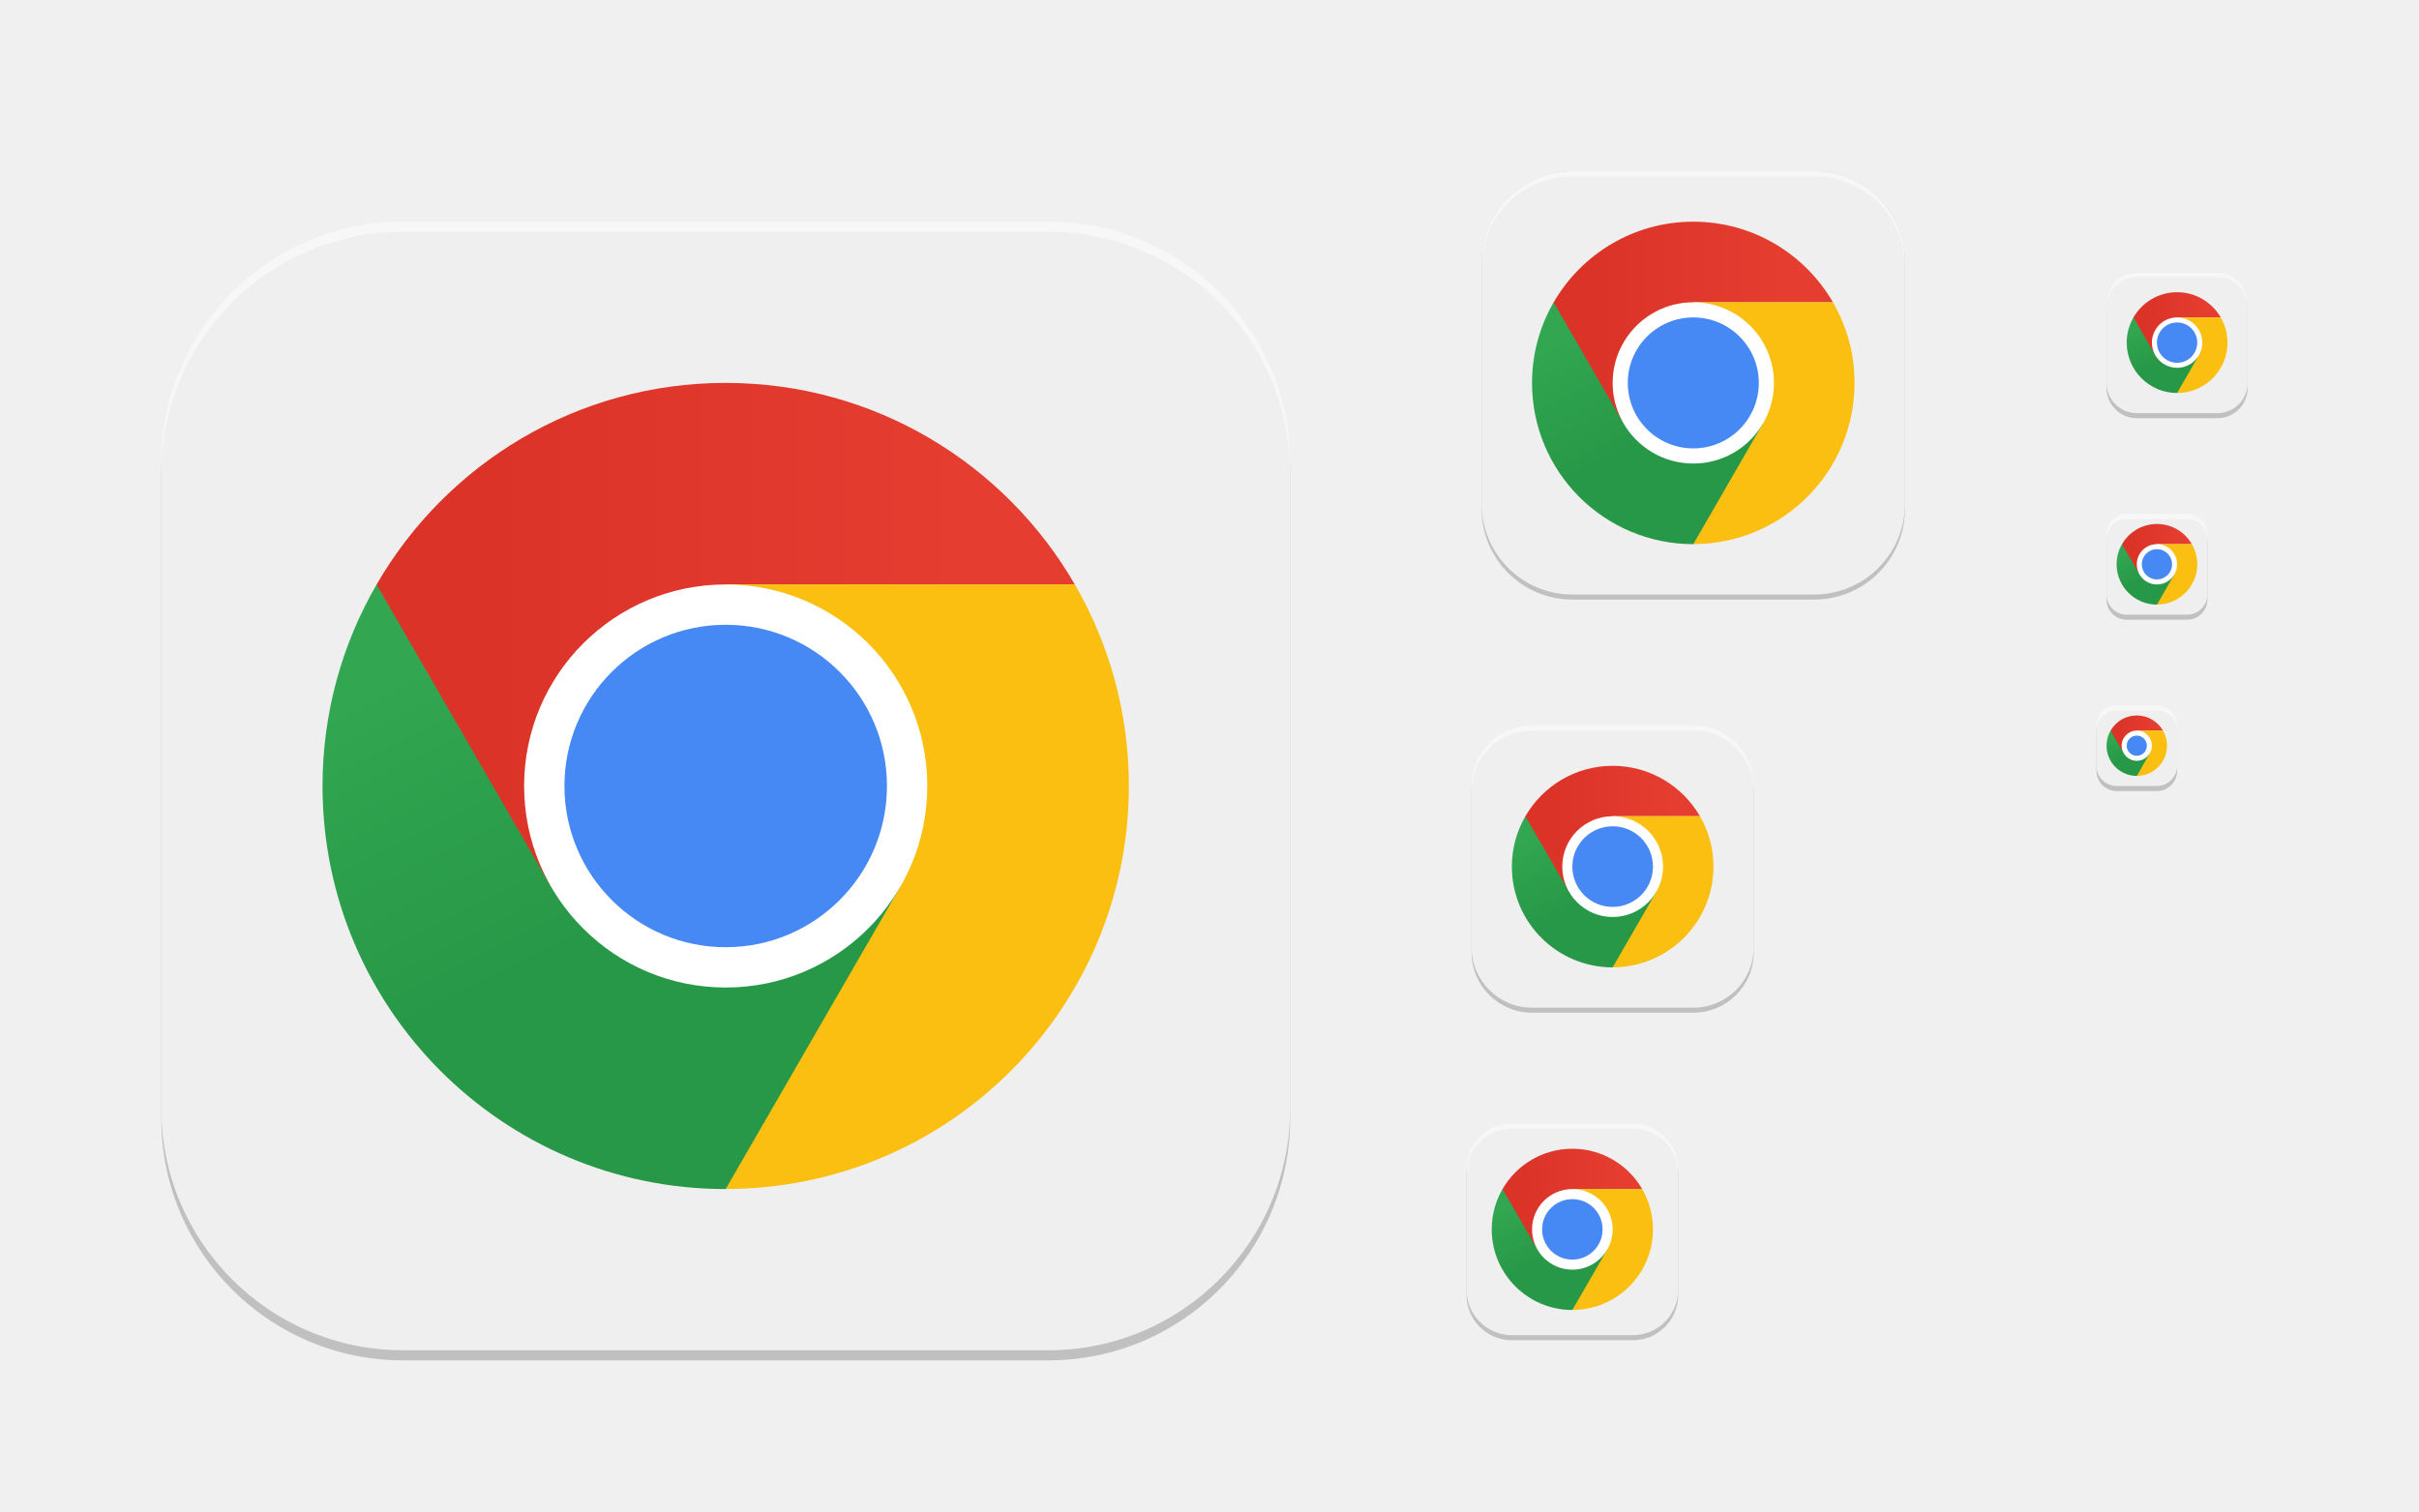
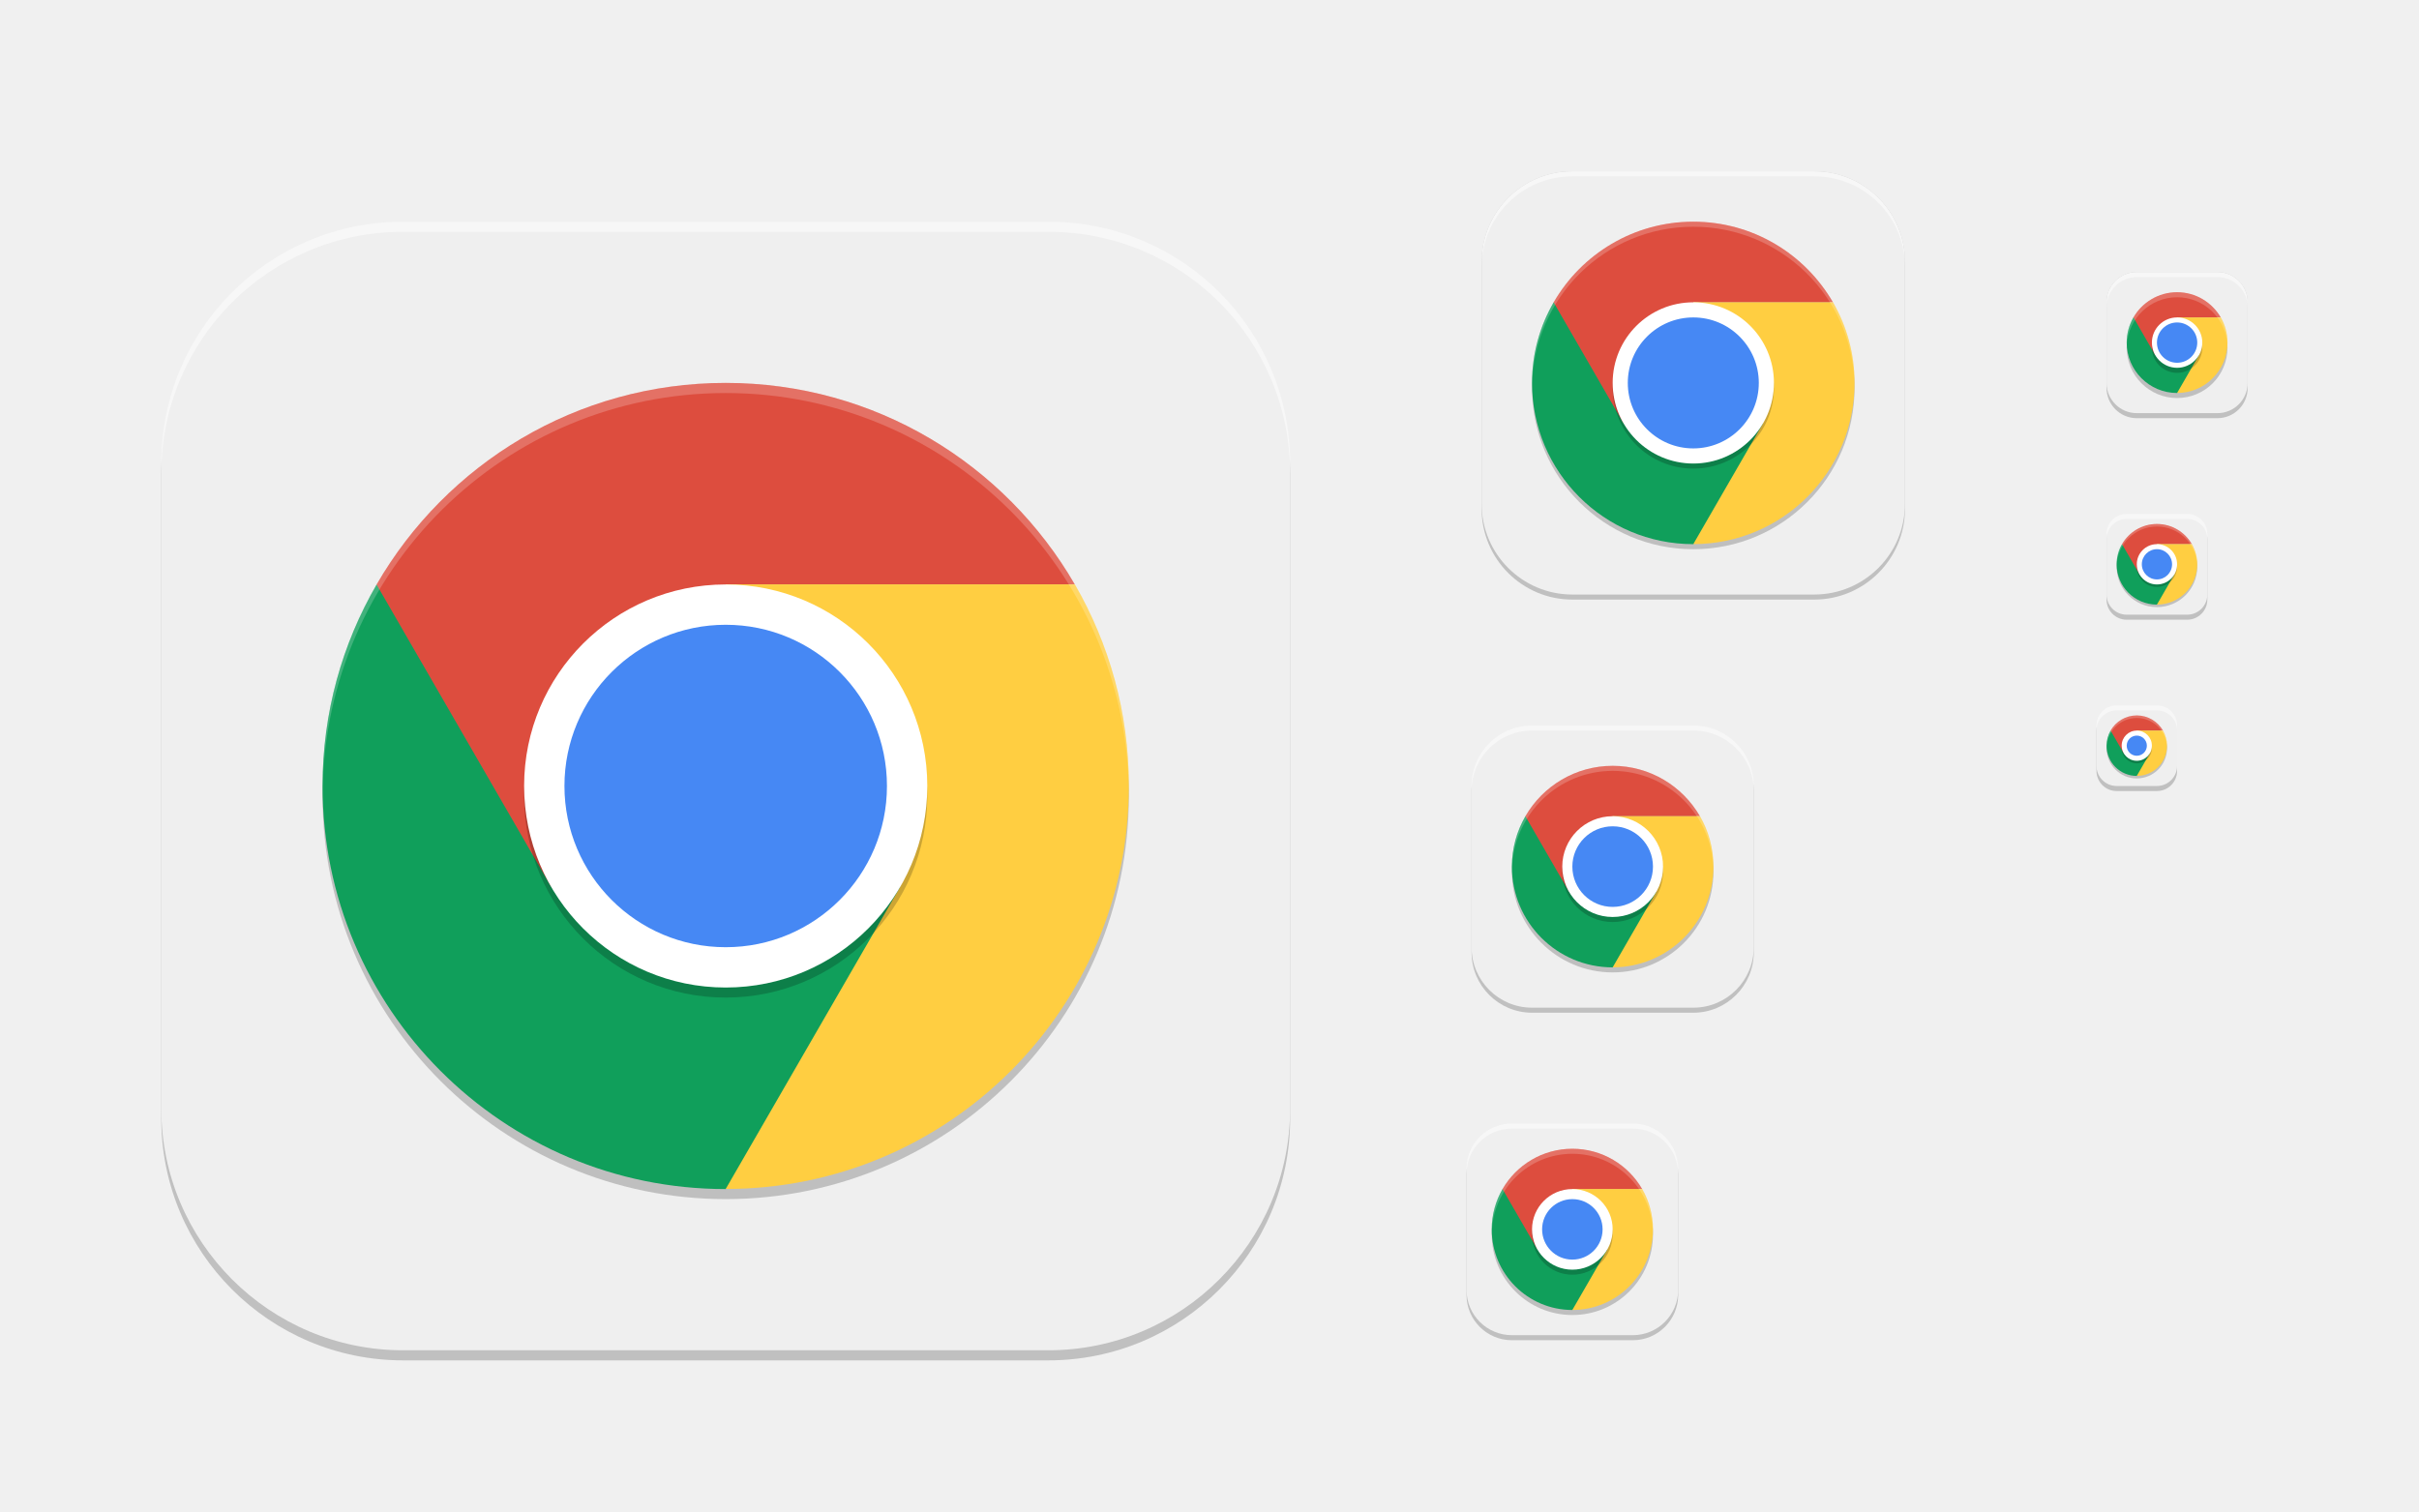
- <svg xmlns="http://www.w3.org/2000/svg" xmlns:xlink="http://www.w3.org/1999/xlink" width="480" height="300" viewBox="0 0 480 300" version="1.1" id="svg5">
-   <defs id="defs2">
-     <linearGradient xlink:href="#linearGradient12495" id="linearGradient12497" x1="3.704" y1="5.159" x2="8.996" y2="5.159" gradientUnits="userSpaceOnUse" />
-     <linearGradient id="linearGradient12495">
-       <stop style="stop-color:#db3328;stop-opacity:1;" offset="0" id="stop12491" />
-       <stop style="stop-color:#e53d30;stop-opacity:1" offset="1" id="stop12493" />
-     </linearGradient>
-     <linearGradient xlink:href="#linearGradient13171" id="linearGradient13173" x1="4.402" y1="4.299" x2="5.99" y2="7.474" gradientUnits="userSpaceOnUse" />
-     <linearGradient id="linearGradient13171">
-       <stop style="stop-color:#32a651;stop-opacity:1;" offset="0" id="stop13167" />
-       <stop style="stop-color:#279847;stop-opacity:1" offset="1" id="stop13169" />
-     </linearGradient>
-     <linearGradient xlink:href="#linearGradient12495" id="linearGradient12497-6" x1="3.704" y1="5.159" x2="8.996" y2="5.159" gradientUnits="userSpaceOnUse" />
-     <linearGradient xlink:href="#linearGradient13171" id="linearGradient13173-1" x1="4.402" y1="4.299" x2="5.99" y2="7.474" gradientUnits="userSpaceOnUse" />
-     <linearGradient xlink:href="#linearGradient12495" id="linearGradient12497-5" x1="3.704" y1="5.159" x2="8.996" y2="5.159" gradientUnits="userSpaceOnUse" />
-     <linearGradient xlink:href="#linearGradient13171" id="linearGradient13173-2" x1="4.402" y1="4.299" x2="5.99" y2="7.474" gradientUnits="userSpaceOnUse" />
-     <linearGradient xlink:href="#linearGradient12495" id="linearGradient12497-9" x1="3.704" y1="5.159" x2="8.996" y2="5.159" gradientUnits="userSpaceOnUse" />
-     <linearGradient xlink:href="#linearGradient13171" id="linearGradient13173-9" x1="4.402" y1="4.299" x2="5.99" y2="7.474" gradientUnits="userSpaceOnUse" />
-     <linearGradient xlink:href="#linearGradient12495" id="linearGradient12497-9-6" x1="3.704" y1="5.159" x2="8.996" y2="5.159" gradientUnits="userSpaceOnUse" />
-     <linearGradient xlink:href="#linearGradient13171" id="linearGradient13173-9-6" x1="4.402" y1="4.299" x2="5.99" y2="7.474" gradientUnits="userSpaceOnUse" />
-     <linearGradient xlink:href="#linearGradient12495" id="linearGradient12497-7" x1="3.704" y1="5.159" x2="8.996" y2="5.159" gradientUnits="userSpaceOnUse" />
-     <linearGradient xlink:href="#linearGradient13171" id="linearGradient13173-6" x1="4.402" y1="4.299" x2="5.99" y2="7.474" gradientUnits="userSpaceOnUse" />
-     <linearGradient xlink:href="#linearGradient12495" id="linearGradient12497-4" x1="3.704" y1="5.159" x2="8.996" y2="5.159" gradientUnits="userSpaceOnUse" gradientTransform="matrix(1.333951,0,0,1.333951,-0.4706253,-0.470628)" />
-     <linearGradient xlink:href="#linearGradient13171" id="linearGradient13173-7" x1="4.402" y1="4.299" x2="5.99" y2="7.474" gradientUnits="userSpaceOnUse" gradientTransform="matrix(1.333951,0,0,1.333951,-0.4706253,-0.470628)" />
-   </defs>
+ <svg xmlns="http://www.w3.org/2000/svg" width="480" height="300" viewBox="0 0 480 300" version="1.1" id="svg5">
+   <defs id="defs2" />
  <g id="Baseplate" style="display:none">
    <text y="19.775" xml:space="preserve" x="15.007" style="font-style:normal;font-variant:normal;font-weight:normal;font-stretch:normal;line-height:0%;font-family:'DejaVu Sans';-inkscape-font-specification:'DejaVu Sans';display:inline;fill:#000000;fill-opacity:1;stroke:none;enable-background:new" id="context">
      <tspan style="font-style:normal;font-variant:normal;font-weight:normal;font-stretch:normal;font-size:18px;line-height:1.25;font-family:'DejaVu Sans';-inkscape-font-specification:'DejaVu Sans'" y="19.775" x="15.007" id="tspan3933">apps</tspan>
    </text>
    <text y="19.775" xml:space="preserve" x="122.488" style="font-style:normal;font-variant:normal;font-weight:bold;font-stretch:normal;line-height:0%;font-family:'DejaVu Sans';-inkscape-font-specification:'DejaVu Sans Bold';text-align:start;writing-mode:lr-tb;text-anchor:start;display:inline;fill:#000000;fill-opacity:1;stroke:none;enable-background:new" id="icon-name">
      <tspan style="font-style:normal;font-variant:normal;font-weight:bold;font-stretch:normal;font-size:18px;line-height:1.25;font-family:'DejaVu Sans';-inkscape-font-specification:'DejaVu Sans Bold'" y="19.775" x="122.488" id="tspan3937">google-chrome</tspan>
    </text>
    <rect style="fill:#ffffff" id="256x256" width="256" height="256" x="16" y="28" />
    <rect style="fill:#ffffff" id="96x96" width="96" height="96" x="288" y="28" />
    <rect style="fill:#ffffff" id="64x64" width="64" height="64" x="288" y="140" />
    <rect style="fill:#ffffff" id="48x48" width="48" height="48" x="288" y="220" />
    <rect style="fill:#ffffff" id="32x32" width="32" height="32" x="416" y="52" />
    <rect style="fill:#ffffff" id="24x24" width="24" height="24" x="416" y="100" />
    <rect style="fill:#ffffff" id="22x22" width="22" height="22" x="417" y="101" />
    <rect style="fill:#ffffff" id="16x16" width="16" height="16" x="416" y="140" />
  </g>
  <g id="Shadow">
    <rect style="opacity:0.2;fill:#000000" id="rect651" width="224" height="224" x="32" y="46" ry="48" />
    <rect style="opacity:0.2;fill:#000000" id="rect769" width="84" height="85" x="294" y="34" ry="18" />
    <rect style="opacity:0.2;fill:#000000;fill-opacity:1" id="rect1131" width="56" height="56" x="292" y="145" ry="12" />
    <rect style="opacity:0.2;fill:#000000;fill-opacity:1" id="rect1261" width="42" height="42" x="291" y="224" ry="9" />
    <rect style="opacity:0.2;fill:#000000;fill-opacity:1" id="rect1364" width="28" height="29" x="418" y="54" ry="6" />
    <rect style="opacity:0.2;fill:#000000;fill-opacity:1" id="rect1398" width="16" height="16" x="416" y="141" ry="4" />
    <rect style="opacity:0.2;fill:#000000;fill-opacity:1" id="rect1432" width="20" height="20" x="418" y="103" ry="4" />
  </g>
  <g id="Background">
    <rect style="fill:#efefef;fill-opacity:1" id="rect597" width="224" height="224" x="32" y="44" ry="48" />
    <rect style="opacity:1;fill:#efefef;fill-opacity:1" id="rect771" width="84" height="84" x="294" y="34" ry="18" />
    <rect style="opacity:1;fill:#efefef;fill-opacity:1" id="rect1133" width="56" height="56" x="292" y="144" ry="12" />
    <rect style="opacity:1;fill:#efefef;fill-opacity:1" id="rect1263" width="42" height="42" x="291" y="223" ry="9" />
    <rect style="opacity:1;fill:#efefef;fill-opacity:1" id="rect1366" width="28" height="28" x="418" y="54" ry="6" />
    <rect style="opacity:1;fill:#efefef;fill-opacity:1" id="rect1400" width="16" height="16" x="416" y="140" ry="4" />
    <rect style="opacity:1;fill:#efefef;fill-opacity:1" id="rect1434" width="20" height="20" x="418" y="102" ry="4" />
  </g>
  <g id="Symbols" transform="translate(-105.0075,23.86601)">
    <g id="googlechrome-256" transform="matrix(17.78601,0,0,17.78601,136.0663,19.19289)">
-       <path d="m 6.35,1.852 c -1.665,0 -3.117,0.905 -3.895,2.25 L 2.602,6.725 4.402,7.474 6.35,6.35 V 4.101 H 10.245 C 9.467,2.757 8.015,1.852 6.35,1.852 Z" style="fill:url(#linearGradient12497);fill-opacity:1;stroke-width:0.018" id="path1309" />
-       <path d="m 1.852,6.35 c 0,2.484 2.014,4.498 4.498,4.498 L 8.323,9.793 8.298,7.474 6.35,6.35 4.402,7.474 2.455,4.102 C 2.072,4.763 1.852,5.531 1.852,6.35" style="fill:url(#linearGradient13173);fill-opacity:1;stroke-width:0.018" id="path1449" />
-       <path d="m 6.35,6.35 1.948,1.124 -1.948,3.373 c 2.484,0 4.498,-2.014 4.498,-4.498 0,-0.82 -0.22,-1.587 -0.603,-2.249 H 6.35 Z" style="fill:#fbbf12;stroke-width:0.018" id="path1829" />
+       <ellipse style="opacity:0.2;fill:#000000;fill-opacity:1;stroke-width:0.281;stroke-linecap:round;stroke-linejoin:round" id="path3939" cx="6.35" cy="6.462" rx="4.498" ry="4.498" />
+       <path d="m 6.35,1.852 c -1.665,0 -3.117,0.905 -3.895,2.25 L 2.602,6.725 4.402,7.474 6.35,6.35 V 4.101 H 10.245 C 9.467,2.757 8.015,1.852 6.35,1.852 Z" style="fill:#dd4d3e;fill-opacity:1;stroke-width:0.018" id="path1309" />
+       <path d="m 1.852,6.35 c 0,2.484 2.014,4.498 4.498,4.498 L 8.323,9.793 8.298,7.474 6.35,6.35 4.402,7.474 2.455,4.102 C 2.072,4.763 1.852,5.531 1.852,6.35" style="fill:#109f5b;fill-opacity:1;stroke-width:0.018" id="path1449" />
+       <path d="m 6.35,6.35 1.948,1.124 -1.948,3.373 c 2.484,0 4.498,-2.014 4.498,-4.498 0,-0.82 -0.22,-1.587 -0.603,-2.249 H 6.35 Z" style="fill:#ffce41;stroke-width:0.018;fill-opacity:1" id="path1829" />
+       <circle style="opacity:0.2;fill:#000000;fill-opacity:1;stroke-width:0.281;stroke-linecap:round;stroke-linejoin:round" id="path3993" cx="6.35" cy="6.462" r="2.249" />
      <path d="m 8.599,6.35 c 0,1.242 -1.007,2.249 -2.249,2.249 -1.242,0 -2.249,-1.007 -2.249,-2.249 0,-1.242 1.007,-2.249 2.249,-2.249 1.242,0 2.249,1.007 2.249,2.249" style="fill:#ffffff;stroke-width:0.018" id="path2229" />
      <path d="m 8.149,6.35 c 0,0.994 -0.806,1.799 -1.799,1.799 -0.994,0 -1.799,-0.806 -1.799,-1.799 0,-0.994 0.806,-1.799 1.799,-1.799 0.994,0 1.799,0.806 1.799,1.799" style="fill:#4688f4;fill-opacity:1;stroke-width:0.017" id="path2029" />
+       <path id="path3857" style="fill:#ffffff;fill-opacity:1;stroke-width:0.281;stroke-linecap:round;stroke-linejoin:round;opacity:0.2" d="M 6.35 1.852 A 4.498 4.498 0 0 0 1.852 6.35 A 4.498 4.498 0 0 0 1.853 6.406 A 4.498 4.498 0 0 1 6.35 1.965 A 4.498 4.498 0 0 1 10.847 6.39 A 4.498 4.498 0 0 0 10.848 6.35 A 4.498 4.498 0 0 0 6.35 1.852 z " />
    </g>
    <g id="googlechrome-96" transform="matrix(7.114405,0,0,7.114405,395.831,6.95755)">
-       <path d="m 6.35,1.852 c -1.665,0 -3.117,0.905 -3.895,2.25 L 2.602,6.725 4.402,7.474 6.35,6.35 V 4.101 H 10.245 C 9.467,2.757 8.015,1.852 6.35,1.852 Z" style="fill:url(#linearGradient12497-5);fill-opacity:1;stroke-width:0.018" id="path1309-7" />
-       <path d="m 1.852,6.35 c 0,2.484 2.014,4.498 4.498,4.498 L 8.323,9.793 8.298,7.474 6.35,6.35 4.402,7.474 2.455,4.102 C 2.072,4.763 1.852,5.531 1.852,6.35" style="fill:url(#linearGradient13173-2);fill-opacity:1;stroke-width:0.018" id="path1449-3" />
-       <path d="m 6.35,6.35 1.948,1.124 -1.948,3.373 c 2.484,0 4.498,-2.014 4.498,-4.498 0,-0.82 -0.22,-1.587 -0.603,-2.249 H 6.35 Z" style="fill:#fbbf12;stroke-width:0.018" id="path1829-6" />
+       <ellipse style="opacity:0.2;fill:#000000;fill-opacity:1;stroke-width:0.703;stroke-linecap:round;stroke-linejoin:round" id="path4136" cx="6.35" cy="6.491" rx="4.498" ry="4.498" />
+       <path d="m 6.35,1.852 c -1.665,0 -3.117,0.905 -3.895,2.25 L 2.602,6.725 4.402,7.474 6.35,6.35 V 4.101 H 10.245 C 9.467,2.757 8.015,1.852 6.35,1.852 Z" style="fill:#dd4d3e;fill-opacity:1;stroke-width:0.018" id="path1309-7" />
+       <path d="m 1.852,6.35 c 0,2.484 2.014,4.498 4.498,4.498 L 8.323,9.793 8.298,7.474 6.35,6.35 4.402,7.474 2.455,4.102 C 2.072,4.763 1.852,5.531 1.852,6.35" style="fill:#109f5b;fill-opacity:1;stroke-width:0.018" id="path1449-3" />
+       <path d="m 6.35,6.35 1.948,1.124 -1.948,3.373 c 2.484,0 4.498,-2.014 4.498,-4.498 0,-0.82 -0.22,-1.587 -0.603,-2.249 H 6.35 Z" style="fill:#ffce41;stroke-width:0.018;fill-opacity:1" id="path1829-6" />
+       <ellipse style="opacity:0.2;fill:#000000;fill-opacity:1;stroke-width:0.703;stroke-linecap:round;stroke-linejoin:round" id="path4195" cx="6.35" cy="6.491" rx="2.249" ry="2.249" />
      <path d="m 8.599,6.35 c 0,1.242 -1.007,2.249 -2.249,2.249 -1.242,0 -2.249,-1.007 -2.249,-2.249 0,-1.242 1.007,-2.249 2.249,-2.249 1.242,0 2.249,1.007 2.249,2.249" style="fill:#ffffff;stroke-width:0.018" id="path2229-1" />
      <path d="m 8.177,6.35 c 0,1.009 -0.818,1.827 -1.827,1.827 -1.009,0 -1.827,-0.818 -1.827,-1.827 0,-1.009 0.818,-1.827 1.827,-1.827 1.009,0 1.827,0.818 1.827,1.827" style="fill:#4688f4;fill-opacity:1;stroke-width:0.018" id="path2029-2" />
+       <path id="path4165" style="opacity:0.2;fill:#ffffff;fill-opacity:1;stroke-width:0.703;stroke-linecap:round;stroke-linejoin:round" d="M 6.35 1.852 A 4.498 4.498 0 0 0 1.852 6.35 A 4.498 4.498 0 0 0 1.854 6.42 A 4.498 4.498 0 0 1 6.35 1.993 A 4.498 4.498 0 0 1 10.847 6.392 A 4.498 4.498 0 0 0 10.848 6.35 A 4.498 4.498 0 0 0 6.35 1.852 z " />
    </g>
    <g id="googlechrome-64" transform="matrix(4.446503,0,0,4.446503,396.7722,119.8987)">
-       <path d="m 6.35,1.852 c -1.665,0 -3.117,0.905 -3.895,2.25 L 2.602,6.725 4.402,7.474 6.35,6.35 V 4.101 H 10.245 C 9.467,2.757 8.015,1.852 6.35,1.852 Z" style="fill:url(#linearGradient12497-6);fill-opacity:1;stroke-width:0.018" id="path1309-2" />
-       <path d="m 1.852,6.35 c 0,2.484 2.014,4.498 4.498,4.498 L 8.323,9.793 8.298,7.474 6.35,6.35 4.402,7.474 2.455,4.102 C 2.072,4.763 1.852,5.531 1.852,6.35" style="fill:url(#linearGradient13173-1);fill-opacity:1;stroke-width:0.018" id="path1449-0" />
-       <path d="m 6.35,6.35 1.948,1.124 -1.948,3.373 c 2.484,0 4.498,-2.014 4.498,-4.498 0,-0.82 -0.22,-1.587 -0.603,-2.249 H 6.35 Z" style="fill:#fbbf12;stroke-width:0.018" id="path1829-2" />
+       <ellipse style="opacity:0.2;fill:#000000;fill-opacity:1;stroke-width:1.124;stroke-linecap:round;stroke-linejoin:round" id="path4197" cx="6.35" cy="6.575" rx="4.498" ry="4.498" />
+       <path d="m 6.35,1.852 c -1.665,0 -3.117,0.905 -3.895,2.25 L 2.602,6.725 4.402,7.474 6.35,6.35 V 4.101 H 10.245 C 9.467,2.757 8.015,1.852 6.35,1.852 Z" style="fill:#dd4d3e;fill-opacity:1;stroke-width:0.018" id="path1309-2" />
+       <path d="m 1.852,6.35 c 0,2.484 2.014,4.498 4.498,4.498 L 8.323,9.793 8.298,7.474 6.35,6.35 4.402,7.474 2.455,4.102 C 2.072,4.763 1.852,5.531 1.852,6.35" style="fill:#109f5b;fill-opacity:1;stroke-width:0.018" id="path1449-0" />
+       <path d="m 6.35,6.35 1.948,1.124 -1.948,3.373 c 2.484,0 4.498,-2.014 4.498,-4.498 0,-0.82 -0.22,-1.587 -0.603,-2.249 H 6.35 Z" style="fill:#ffce41;stroke-width:0.018;fill-opacity:1" id="path1829-2" />
+       <circle style="opacity:0.2;fill:#000000;fill-opacity:1;stroke-width:1.124;stroke-linecap:round;stroke-linejoin:round" id="path4229" cx="6.35" cy="6.575" r="2.249" />
      <path d="m 8.599,6.35 c 0,1.242 -1.007,2.249 -2.249,2.249 -1.242,0 -2.249,-1.007 -2.249,-2.249 0,-1.242 1.007,-2.249 2.249,-2.249 1.242,0 2.249,1.007 2.249,2.249" style="fill:#ffffff;stroke-width:0.018" id="path2229-3" />
      <path d="m 8.149,6.35 c 0,0.994 -0.806,1.799 -1.799,1.799 -0.994,0 -1.799,-0.806 -1.799,-1.799 0,-0.994 0.806,-1.799 1.799,-1.799 0.994,0 1.799,0.806 1.799,1.799" style="fill:#4688f4;fill-opacity:1;stroke-width:0.017" id="path2029-7" />
+       <path id="path4199" style="opacity:0.2;fill:#ffffff;fill-opacity:1;stroke-width:1.124;stroke-linecap:round;stroke-linejoin:round" d="M 6.35 1.852 A 4.498 4.498 0 0 0 1.852 6.35 A 4.498 4.498 0 0 0 1.856 6.462 A 4.498 4.498 0 0 1 6.35 2.077 A 4.498 4.498 0 0 1 10.845 6.428 A 4.498 4.498 0 0 0 10.848 6.35 A 4.498 4.498 0 0 0 6.35 1.852 z " />
    </g>
    <g id="googlechrome-48" transform="matrix(3.557202,0,0,3.557202,394.4192,197.5458)">
-       <path d="m 6.35,1.852 c -1.665,0 -3.117,0.905 -3.895,2.25 L 2.602,6.725 4.402,7.474 6.35,6.35 V 4.101 H 10.245 C 9.467,2.757 8.015,1.852 6.35,1.852 Z" style="fill:url(#linearGradient12497-9);fill-opacity:1;stroke-width:0.018" id="path1309-8" />
-       <path d="m 1.852,6.35 c 0,2.484 2.014,4.498 4.498,4.498 L 8.323,9.793 8.298,7.474 6.35,6.35 4.402,7.474 2.455,4.102 C 2.072,4.763 1.852,5.531 1.852,6.35" style="fill:url(#linearGradient13173-9);fill-opacity:1;stroke-width:0.018" id="path1449-4" />
-       <path d="m 6.35,6.35 1.948,1.124 -1.948,3.373 c 2.484,0 4.498,-2.014 4.498,-4.498 0,-0.82 -0.22,-1.587 -0.603,-2.249 H 6.35 Z" style="fill:#fbbf12;stroke-width:0.018" id="path1829-5" />
+       <ellipse style="opacity:0.2;fill:#000000;fill-opacity:1;stroke-width:1.406;stroke-linecap:round;stroke-linejoin:round" id="path4231" cx="6.35" cy="6.631" rx="4.498" ry="4.498" />
+       <path d="m 6.35,1.852 c -1.665,0 -3.117,0.905 -3.895,2.25 L 2.602,6.725 4.402,7.474 6.35,6.35 V 4.101 H 10.245 C 9.467,2.757 8.015,1.852 6.35,1.852 Z" style="fill:#dd4d3e;fill-opacity:1;stroke-width:0.018" id="path1309-8" />
+       <path d="m 1.852,6.35 c 0,2.484 2.014,4.498 4.498,4.498 L 8.323,9.793 8.298,7.474 6.35,6.35 4.402,7.474 2.455,4.102 C 2.072,4.763 1.852,5.531 1.852,6.35" style="fill:#109f5b;fill-opacity:1;stroke-width:0.018" id="path1449-4" />
+       <path d="m 6.35,6.35 1.948,1.124 -1.948,3.373 c 2.484,0 4.498,-2.014 4.498,-4.498 0,-0.82 -0.22,-1.587 -0.603,-2.249 H 6.35 Z" style="fill:#ffce41;stroke-width:0.018;fill-opacity:1" id="path1829-5" />
+       <ellipse style="opacity:0.2;fill:#000000;fill-opacity:1;stroke-width:1.406;stroke-linecap:round;stroke-linejoin:round" id="path4233" cx="6.35" cy="6.631" rx="2.249" ry="2.249" />
      <path d="m 8.599,6.35 c 0,1.242 -1.007,2.249 -2.249,2.249 -1.242,0 -2.249,-1.007 -2.249,-2.249 0,-1.242 1.007,-2.249 2.249,-2.249 1.242,0 2.249,1.007 2.249,2.249" style="fill:#ffffff;stroke-width:0.018" id="path2229-0" />
      <path d="m 8.037,6.35 c 0,0.932 -0.755,1.687 -1.687,1.687 -0.932,0 -1.687,-0.755 -1.687,-1.687 0,-0.932 0.755,-1.687 1.687,-1.687 0.932,0 1.687,0.755 1.687,1.687" style="fill:#4688f4;fill-opacity:1;stroke-width:0.016" id="path2029-3" />
+       <path id="path4235" style="opacity:0.2;fill:#ffffff;fill-opacity:1;stroke-width:1.406;stroke-linecap:round;stroke-linejoin:round" d="M 6.35 1.852 A 4.498 4.498 0 0 0 1.852 6.35 A 4.498 4.498 0 0 0 1.858 6.491 A 4.498 4.498 0 0 1 6.35 2.133 A 4.498 4.498 0 0 1 10.844 6.452 A 4.498 4.498 0 0 0 10.848 6.35 A 4.498 4.498 0 0 0 6.35 1.852 z " />
    </g>
    <g id="googlechrome-32" transform="matrix(2.223251,0,0,2.223251,522.8898,30.01636)">
-       <path d="m 6.35,1.852 c -1.665,0 -3.117,0.905 -3.895,2.25 L 2.602,6.725 4.402,7.474 6.35,6.35 V 4.101 H 10.245 C 9.467,2.757 8.015,1.852 6.35,1.852 Z" style="fill:url(#linearGradient12497-7);fill-opacity:1;stroke-width:0.018" id="path1309-74" />
-       <path d="m 1.852,6.35 c 0,2.484 2.014,4.498 4.498,4.498 L 8.323,9.793 8.298,7.474 6.35,6.35 4.402,7.474 2.455,4.102 C 2.072,4.763 1.852,5.531 1.852,6.35" style="fill:url(#linearGradient13173-6);fill-opacity:1;stroke-width:0.018" id="path1449-5" />
-       <path d="m 6.35,6.35 1.948,1.124 -1.948,3.373 c 2.484,0 4.498,-2.014 4.498,-4.498 0,-0.82 -0.22,-1.587 -0.603,-2.249 H 6.35 Z" style="fill:#fbbf12;stroke-width:0.018" id="path1829-25" />
+       <ellipse style="opacity:0.2;fill:#000000;fill-opacity:1;stroke-width:2.249;stroke-linecap:round;stroke-linejoin:round" id="path4267" cx="6.35" cy="6.8" rx="4.498" ry="4.498" />
+       <path d="m 6.35,1.852 c -1.665,0 -3.117,0.905 -3.895,2.25 L 2.602,6.725 4.402,7.474 6.35,6.35 V 4.101 H 10.245 C 9.467,2.757 8.015,1.852 6.35,1.852 Z" style="fill:#dd4d3e;fill-opacity:1;stroke-width:0.018" id="path1309-74" />
+       <path d="m 1.852,6.35 c 0,2.484 2.014,4.498 4.498,4.498 L 8.323,9.793 8.298,7.474 6.35,6.35 4.402,7.474 2.455,4.102 C 2.072,4.763 1.852,5.531 1.852,6.35" style="fill:#109f5b;fill-opacity:1;stroke-width:0.018" id="path1449-5" />
+       <path d="m 6.35,6.35 1.948,1.124 -1.948,3.373 c 2.484,0 4.498,-2.014 4.498,-4.498 0,-0.82 -0.22,-1.587 -0.603,-2.249 H 6.35 Z" style="fill:#ffce41;stroke-width:0.018;fill-opacity:1" id="path1829-25" />
+       <ellipse style="opacity:0.2;fill:#000000;fill-opacity:1;stroke-width:2.249;stroke-linecap:round;stroke-linejoin:round" id="path4265" cx="6.35" cy="6.8" rx="2.249" ry="2.249" />
      <path d="m 8.599,6.35 c 0,1.242 -1.007,2.249 -2.249,2.249 -1.242,0 -2.249,-1.007 -2.249,-2.249 0,-1.242 1.007,-2.249 2.249,-2.249 1.242,0 2.249,1.007 2.249,2.249" style="fill:#ffffff;stroke-width:0.018" id="path2229-4" />
      <path d="m 8.149,6.35 c 0,0.994 -0.806,1.799 -1.799,1.799 -0.994,0 -1.799,-0.806 -1.799,-1.799 0,-0.994 0.806,-1.799 1.799,-1.799 0.994,0 1.799,0.806 1.799,1.799" style="fill:#4688f4;fill-opacity:1;stroke-width:0.017" id="path2029-74" />
+       <path id="path4269" style="opacity:0.2;fill:#ffffff;fill-opacity:1;stroke-width:2.249;stroke-linecap:round;stroke-linejoin:round" d="M 6.35 1.852 A 4.498 4.498 0 0 0 1.852 6.35 A 4.498 4.498 0 0 0 1.864 6.575 A 4.498 4.498 0 0 1 6.35 2.302 A 4.498 4.498 0 0 1 10.839 6.522 A 4.498 4.498 0 0 0 10.848 6.35 A 4.498 4.498 0 0 0 6.35 1.852 z " />
    </g>
    <g id="googlechrome-24" transform="matrix(1.778601,0,0,1.778601,521.7133,76.83988)">
-       <path d="m 6.35,1.852 c -1.665,0 -3.117,0.905 -3.895,2.25 L 2.602,6.725 4.402,7.474 6.35,6.35 V 4.101 H 10.245 C 9.467,2.757 8.015,1.852 6.35,1.852 Z" style="fill:url(#linearGradient12497-9-6);fill-opacity:1;stroke-width:0.018" id="path1309-8-6" />
-       <path d="m 1.852,6.35 c 0,2.484 2.014,4.498 4.498,4.498 L 8.323,9.793 8.298,7.474 6.35,6.35 4.402,7.474 2.455,4.102 C 2.072,4.763 1.852,5.531 1.852,6.35" style="fill:url(#linearGradient13173-9-6);fill-opacity:1;stroke-width:0.018" id="path1449-4-1" />
-       <path d="m 6.35,6.35 1.948,1.124 -1.948,3.373 c 2.484,0 4.498,-2.014 4.498,-4.498 0,-0.82 -0.22,-1.587 -0.603,-2.249 H 6.35 Z" style="fill:#fbbf12;stroke-width:0.018" id="path1829-5-5" />
+       <ellipse style="opacity:0.2;fill:#000000;fill-opacity:1;stroke-width:2.811;stroke-linecap:round;stroke-linejoin:round" id="path4349" cx="6.35" cy="6.631" rx="4.498" ry="4.498" />
+       <path d="m 6.35,1.852 c -1.665,0 -3.117,0.905 -3.895,2.25 L 2.602,6.725 4.402,7.474 6.35,6.35 V 4.101 H 10.245 C 9.467,2.757 8.015,1.852 6.35,1.852 Z" style="fill:#dd4d3e;fill-opacity:1;stroke-width:0.018" id="path1309-8-6" />
+       <path d="m 1.852,6.35 c 0,2.484 2.014,4.498 4.498,4.498 L 8.323,9.793 8.298,7.474 6.35,6.35 4.402,7.474 2.455,4.102 C 2.072,4.763 1.852,5.531 1.852,6.35" style="fill:#109f5b;fill-opacity:1;stroke-width:0.018" id="path1449-4-1" />
+       <path d="m 6.35,6.35 1.948,1.124 -1.948,3.373 c 2.484,0 4.498,-2.014 4.498,-4.498 0,-0.82 -0.22,-1.587 -0.603,-2.249 H 6.35 Z" style="fill:#ffce41;stroke-width:0.018;fill-opacity:1" id="path1829-5-5" />
+       <ellipse style="opacity:0.2;fill:#000000;fill-opacity:1;stroke-width:2.811;stroke-linecap:round;stroke-linejoin:round" id="path4351" cx="6.35" cy="6.631" rx="2.249" ry="2.249" />
      <path d="m 8.599,6.35 c 0,1.242 -1.007,2.249 -2.249,2.249 -1.242,0 -2.249,-1.007 -2.249,-2.249 0,-1.242 1.007,-2.249 2.249,-2.249 1.242,0 2.249,1.007 2.249,2.249" style="fill:#ffffff;stroke-width:0.018" id="path2229-0-5" />
      <path d="m 8.037,6.35 c 0,0.932 -0.755,1.687 -1.687,1.687 -0.932,0 -1.687,-0.755 -1.687,-1.687 0,-0.932 0.755,-1.687 1.687,-1.687 0.932,0 1.687,0.755 1.687,1.687" style="fill:#4688f4;fill-opacity:1;stroke-width:0.016" id="path2029-3-4" />
+       <path id="path4319" style="opacity:0.2;fill:#ffffff;fill-opacity:1;stroke-width:2.811;stroke-linecap:round;stroke-linejoin:round" d="M 6.35 1.852 A 4.498 4.498 0 0 0 1.852 6.35 A 4.498 4.498 0 0 0 1.86 6.491 A 4.498 4.498 0 0 1 6.35 2.133 A 4.498 4.498 0 0 1 10.844 6.435 A 4.498 4.498 0 0 0 10.848 6.35 A 4.498 4.498 0 0 0 6.35 1.852 z " />
    </g>
    <g id="googlechrome-16" transform="translate(521.0075,116.134)">
-       <path d="m 8,2 c -2.221,0 -4.158,1.207 -5.196,3.001 L 3,8.5 5.402,9.5 8,8 V 5 h 5.195 c -1.038,-1.793 -2.975,-3 -5.195,-3 z" style="fill:url(#linearGradient12497-4);fill-opacity:1;stroke-width:0.023" id="path1309-88" />
-       <path d="m 2,8 c 0,3.314 2.686,6 6,6 L 10.631,12.593 10.598,9.5 8,8 5.402,9.5 2.804,5.001 C 2.294,5.883 2,6.907 2,8" style="fill:url(#linearGradient13173-7);fill-opacity:1;stroke-width:0.023" id="path1449-43" />
-       <path d="M 8,8 10.598,9.5 8,14 c 3.314,0 6,-2.686 6,-6 0,-1.093 -0.294,-2.117 -0.805,-3 H 8 Z" style="fill:#fbbf12;stroke-width:0.023" id="path1829-1" />
+       <ellipse style="opacity:0.2;fill:#000000;fill-opacity:1;stroke-width:5;stroke-linecap:round;stroke-linejoin:round" id="path4407" cx="8" cy="8.5" rx="6" ry="6" />
+       <path d="m 8,2 c -2.221,0 -4.158,1.207 -5.196,3.001 L 3,8.5 5.402,9.5 8,8 V 5 h 5.195 c -1.038,-1.793 -2.975,-3 -5.195,-3 z" style="fill:#dd4d3e;fill-opacity:1;stroke-width:0.023" id="path1309-88" />
+       <path d="m 2,8 c 0,3.314 2.686,6 6,6 L 10.631,12.593 10.598,9.5 8,8 5.402,9.5 2.804,5.001 C 2.294,5.883 2,6.907 2,8" style="fill:#109f5b;fill-opacity:1;stroke-width:0.023" id="path1449-43" />
+       <path d="M 8,8 10.598,9.5 8,14 c 3.314,0 6,-2.686 6,-6 0,-1.093 -0.294,-2.117 -0.805,-3 H 8 Z" style="fill:#ffce41;stroke-width:0.023;fill-opacity:1" id="path1829-1" />
+       <circle style="opacity:0.2;fill:#000000;fill-opacity:1;stroke-width:5;stroke-linecap:round;stroke-linejoin:round" id="path4405" cx="8" cy="8.5" r="3" />
      <path d="m 11,8 c 0,1.657 -1.343,3 -3,3 -1.657,0 -3,-1.343 -3,-3 0,-1.657 1.343,-3 3,-3 1.657,0 3,1.343 3,3" style="fill:#ffffff;stroke-width:0.023" id="path2229-49" />
      <path d="m 10,8 c 0,1.105 -0.895,2 -2,2 -1.105,0 -2,-0.895 -2,-2 0,-1.105 0.895,-2 2,-2 1.105,0 2,0.895 2,2" style="fill:#4688f4;fill-opacity:1;stroke-width:0.019" id="path2029-20" />
+       <path id="path4409" style="opacity:0.2;fill:#ffffff;fill-opacity:1;stroke-width:5;stroke-linecap:round;stroke-linejoin:round" d="M 8 2 A 6 6 0 0 0 2 8 A 6 6 0 0 0 2.018 8.25 A 6 6 0 0 1 8 2.5 A 6 6 0 0 1 13.988 8.158 A 6 6 0 0 0 14 8 A 6 6 0 0 0 8 2 z " />
    </g>
  </g>
  <g id="Highlights">
    <path id="rect653" style="opacity:0.5;fill:#ffffff" d="M 80,44 C 53.408,44 32,65.408 32,92 v 2 C 32,67.408 53.408,46 80,46 h 128 c 26.592,0 48,21.408 48,48 V 92 C 256,65.408 234.592,44 208,44 Z" />
    <path id="rect773" style="opacity:0.5;fill:#ffffff" d="m 312,34 c -9.972,0 -18,8.028 -18,18 v 1 c 0,-9.972 8.028,-18 18,-18 h 48 c 9.972,0 18,8.028 18,18 v -1 c 0,-9.972 -8.028,-18 -18,-18 z" />
    <path id="rect1135" style="opacity:0.5;fill:#ffffff;fill-opacity:1" d="m 304,144 c -6.648,0 -12,5.352 -12,12 v 1 c 0,-6.648 5.352,-12 12,-12 h 32 c 6.648,0 12,5.352 12,12 v -1 c 0,-6.648 -5.352,-12 -12,-12 z" />
    <path id="rect1265" style="opacity:0.5;fill:#ffffff;fill-opacity:1" d="m 300,223 c -4.986,0 -9,4.014 -9,9 v 1 c 0,-4.986 4.014,-9 9,-9 h 24 c 4.986,0 9,4.014 9,9 v -1 c 0,-4.986 -4.014,-9 -9,-9 z" />
    <path id="rect1368" style="opacity:0.5;fill:#ffffff;fill-opacity:1" d="m 424,54 c -3.324,0 -6,2.676 -6,6 v 1 c 0,-3.324 2.676,-6 6,-6 h 16 c 3.324,0 6,2.676 6,6 v -1 c 0,-3.324 -2.676,-6 -6,-6 z" />
    <path id="rect1402" style="opacity:0.5;fill:#ffffff;fill-opacity:1" d="m 420,140 c -2.216,0 -4,1.784 -4,4 v 1 c 0,-2.216 1.784,-4 4,-4 h 8 c 2.216,0 4,1.784 4,4 v -1 c 0,-2.216 -1.784,-4 -4,-4 z" />
    <path id="rect1436" style="opacity:0.5;fill:#ffffff;fill-opacity:1" d="m 422,102 c -2.216,0 -4,1.784 -4,4 v 1 c 0,-2.216 1.784,-4 4,-4 h 12 c 2.216,0 4,1.784 4,4 v -1 c 0,-2.216 -1.784,-4 -4,-4 z" />
  </g>
</svg>
